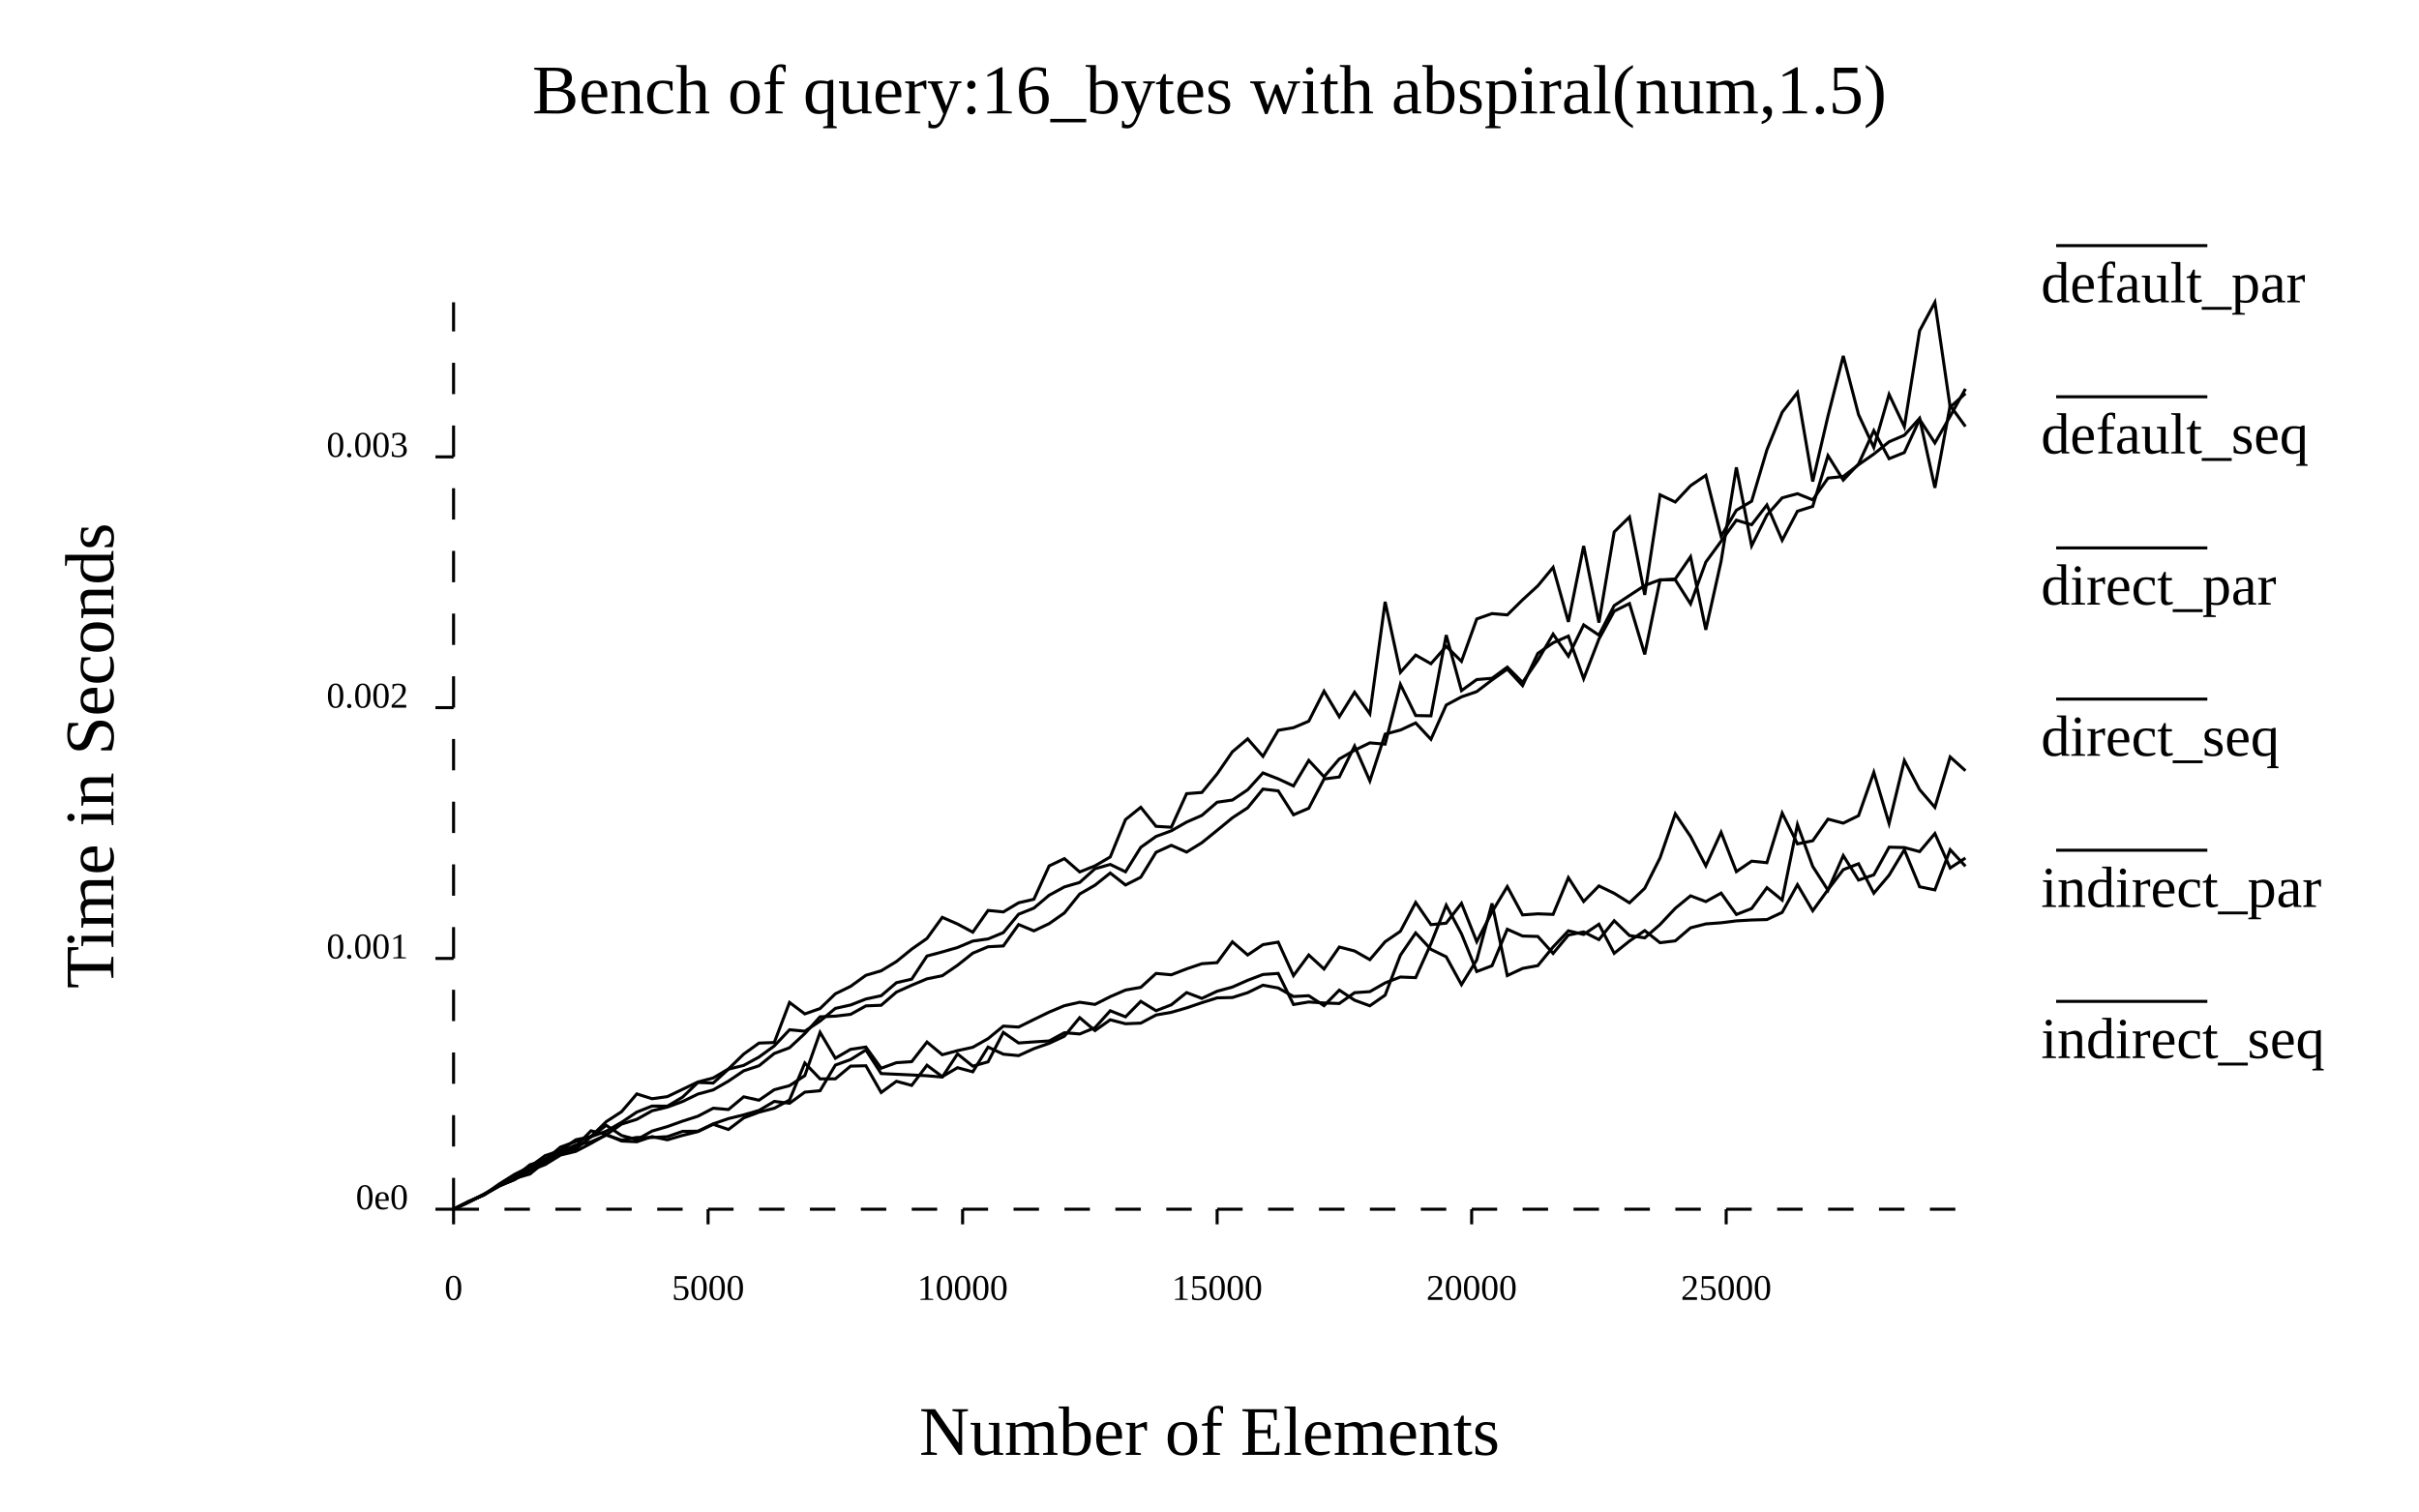
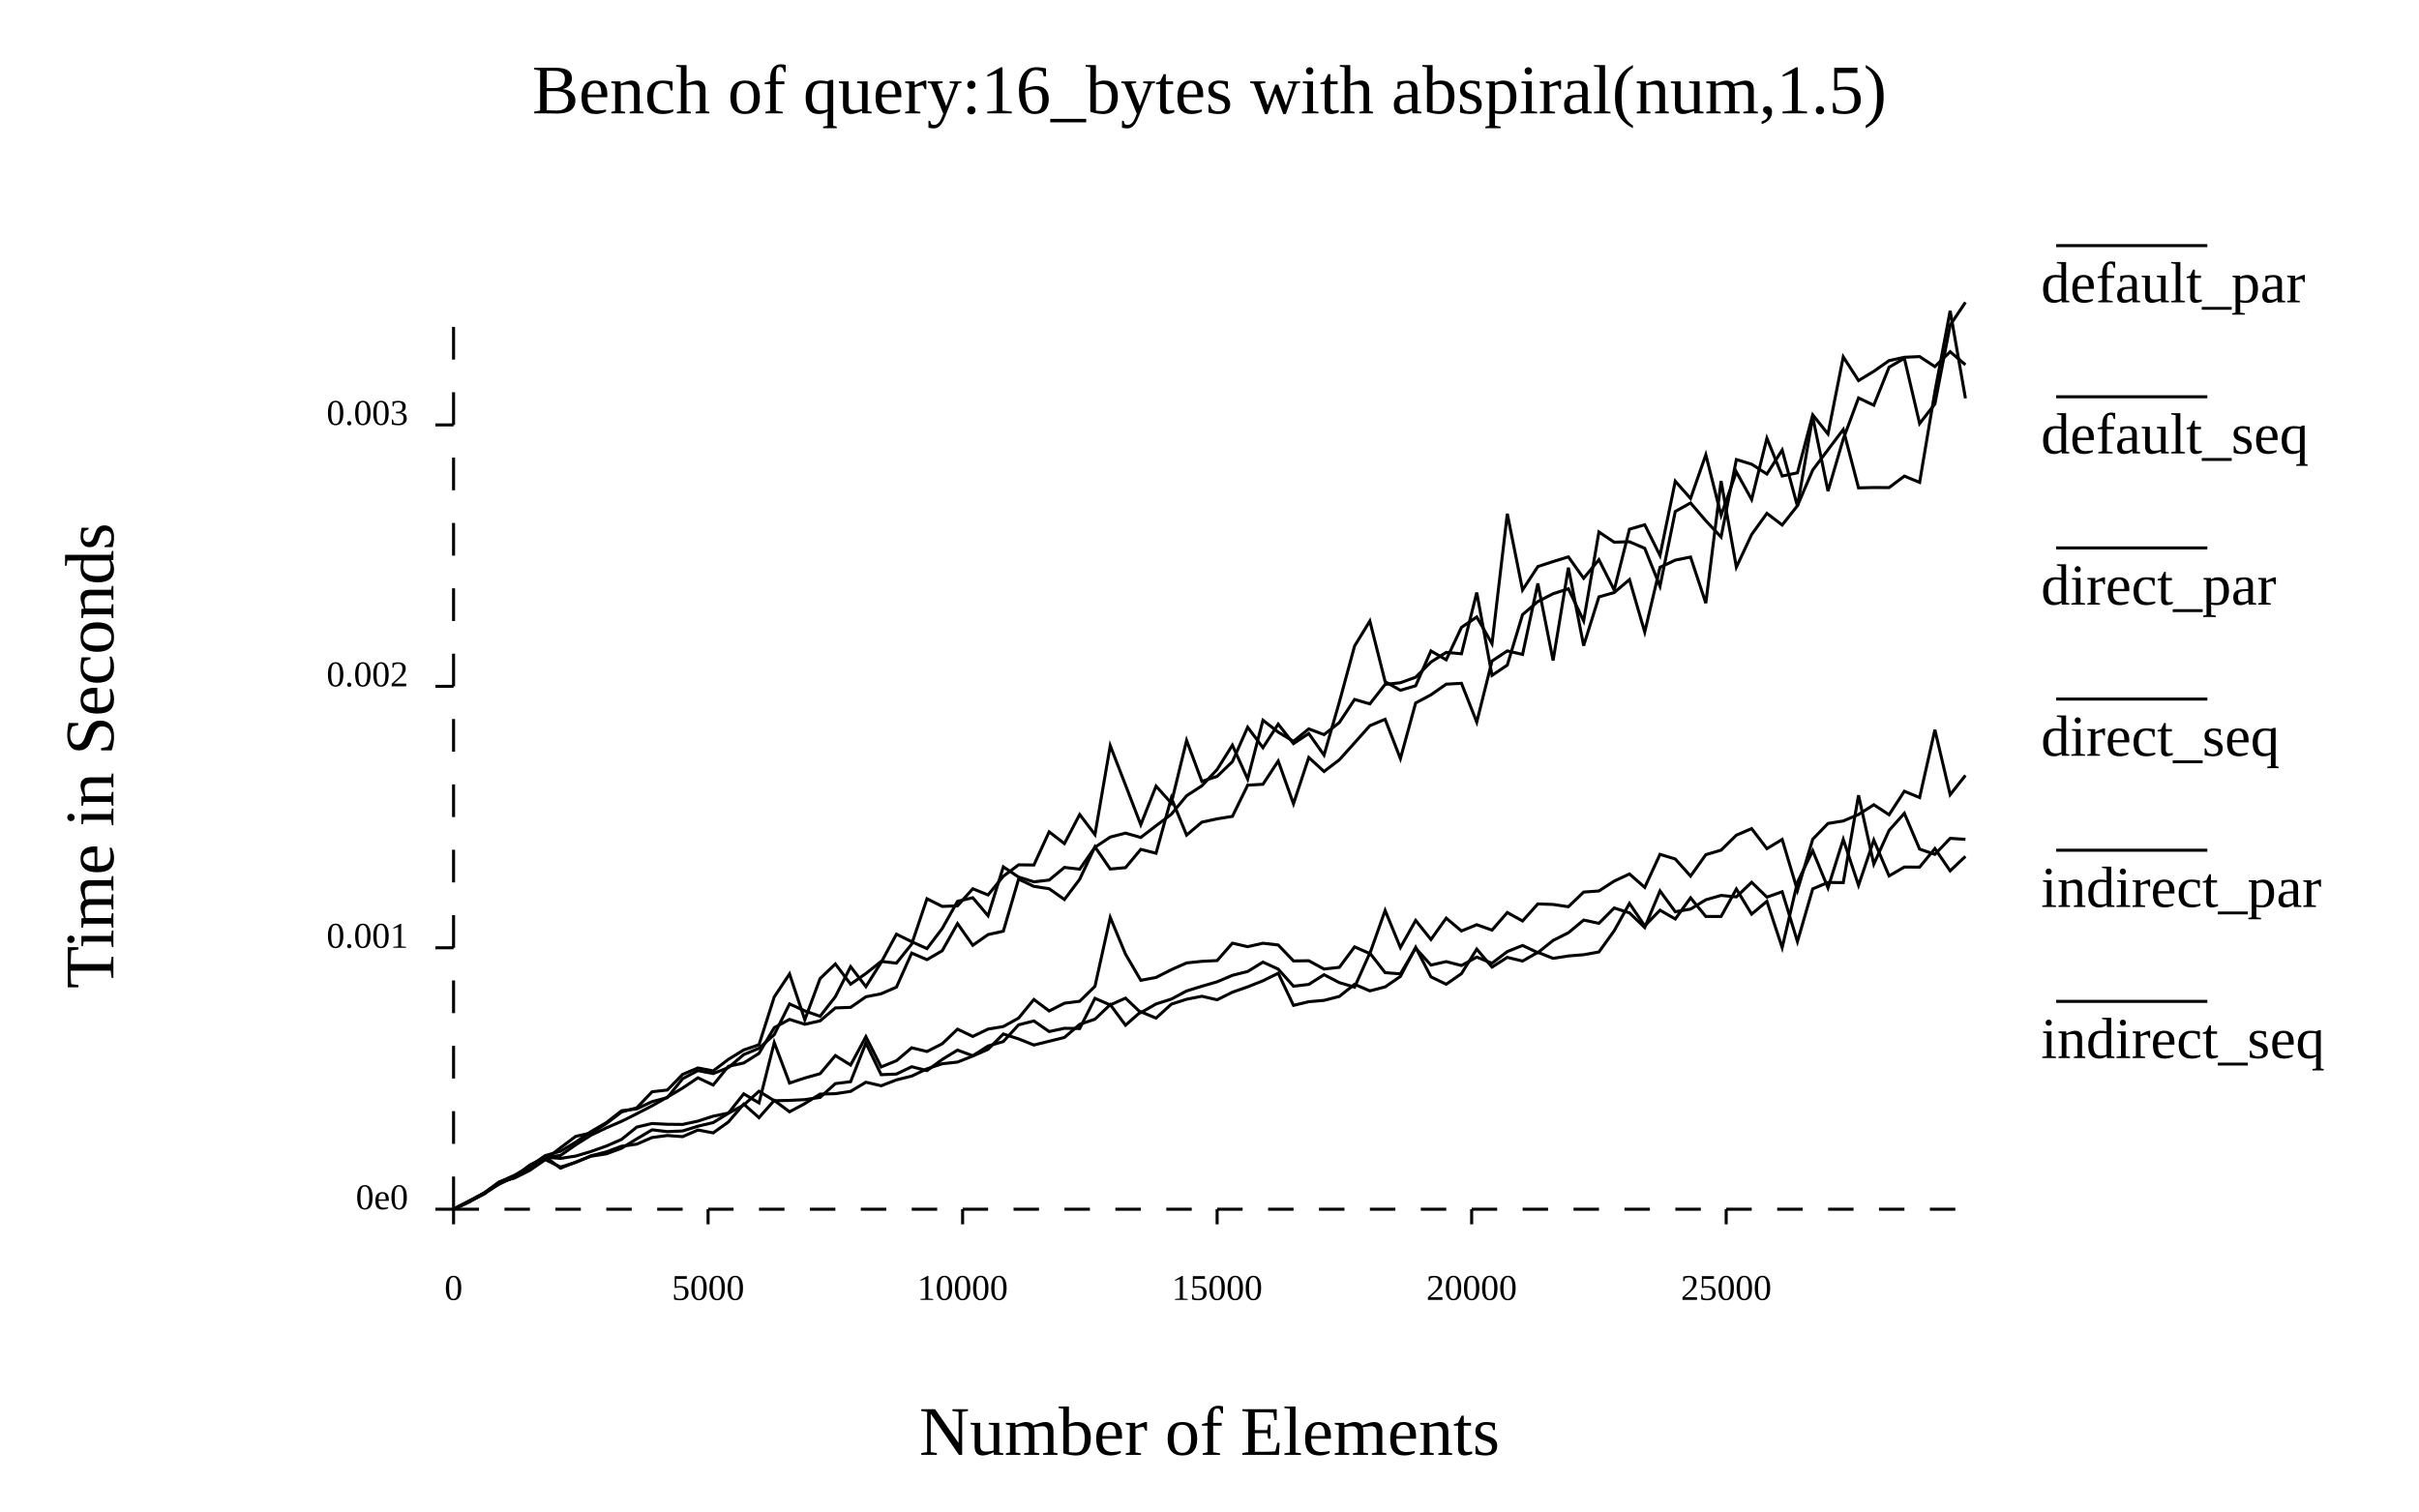
- <svg xmlns="http://www.w3.org/2000/svg" width="800" class="poloto_background poloto" height="500" viewBox="0 0 800 500">
-   <text class="poloto_text" alignment-baseline="middle" text-anchor="start" font-size="large" x="675" y="100">default_par</text>
-   <line class="poloto0stroke poloto0legend" stroke="black" x1="680" x2="730" y1="81.25" y2="81.25" />
-   <path class="poloto0stroke" fill="none" stroke="black" d=" M 650 283.819 L 644.949 287.135 L 639.899 275.719 L 634.848 281.707 L 629.798 280.363 L 624.747 280.241 L 619.697 289.392 L 614.646 291.115 L 609.596 283.011 L 604.545 294.488 L 599.495 286.602 L 594.444 272.773 L 589.394 297.738 L 584.343 293.637 L 579.293 300.54 L 574.242 302.499 L 569.192 295.435 L 564.141 298.239 L 559.091 296.331 L 554.04 300.458 L 548.99 305.832 L 543.939 310.235 L 538.889 309.469 L 533.838 304.574 L 528.788 310.829 L 523.737 308.271 L 518.687 309.318 L 513.636 315.387 L 508.586 309.77 L 503.535 309.629 L 498.485 307.391 L 493.434 319.458 L 488.384 321.383 L 483.333 308.896 L 478.283 299.438 L 473.232 312.165 L 468.182 323.387 L 463.131 323.19 L 458.081 325.134 L 453.03 328.03 L 447.98 328.373 L 442.929 331.95 L 437.879 331.771 L 432.828 331.449 L 427.778 332.279 L 422.727 322.005 L 417.677 322.355 L 412.626 324.279 L 407.576 326.508 L 402.525 327.891 L 397.475 330.264 L 392.424 328.336 L 387.374 332.383 L 382.323 334.335 L 377.273 331.236 L 372.222 336.363 L 367.172 334.352 L 362.121 339.96 L 357.071 342.031 L 352.02 341.616 L 346.97 344.338 L 341.919 344.653 L 336.869 345.014 L 331.818 341.509 L 326.768 351.246 L 321.717 352.682 L 316.667 348.636 L 311.616 356.291 L 306.566 355.854 L 301.515 355.59 L 296.465 355.358 L 291.414 355.13 L 286.364 347.333 L 281.313 350.492 L 276.263 352.33 L 271.212 360.802 L 266.162 361.273 L 261.111 364.956 L 256.061 364.346 L 251.01 367.32 L 245.96 368.792 L 240.909 370.024 L 235.859 371.767 L 230.808 374.192 L 225.758 374.248 L 220.707 376.008 L 215.657 376.268 L 210.606 376.254 L 205.556 377.129 L 200.505 375.483 L 195.455 377.721 L 190.404 378.767 L 185.354 380.92 L 180.303 383.343 L 175.253 387.264 L 170.202 390.163 L 165.152 392.349 L 160.101 395.184 L 155.051 397.512 L 150 399.994" />
-   <text class="poloto_text" alignment-baseline="middle" text-anchor="start" font-size="large" x="675" y="150">default_seq</text>
-   <line class="poloto1stroke poloto1legend" stroke="black" x1="680" x2="730" y1="131.25" y2="131.25" />
-   <path class="poloto1stroke" fill="none" stroke="black" d=" M 650 128.621 L 644.949 137.707 L 639.899 146.529 L 634.848 138.727 L 629.798 149.694 L 624.747 151.736 L 619.697 142.45 L 614.646 153.484 L 609.596 158.812 L 604.545 150.715 L 599.495 167.512 L 594.444 169.107 L 589.394 178.722 L 584.343 167.037 L 579.293 173.587 L 574.242 172.072 L 569.192 179.041 L 564.141 185.933 L 559.091 199.766 L 554.04 191.809 L 548.99 191.78 L 543.939 193.677 L 538.889 196.988 L 533.838 200.327 L 528.788 210.101 L 523.737 206.712 L 518.687 217.077 L 513.636 209.757 L 508.586 218.406 L 503.535 225.737 L 498.485 220.671 L 493.434 224.374 L 488.384 224.792 L 483.333 228.447 L 478.283 210.084 L 473.232 236.799 L 468.182 236.698 L 463.131 226.378 L 458.081 246.156 L 453.03 245.736 L 447.98 248.183 L 442.929 251.056 L 437.879 256.951 L 432.828 251.532 L 427.778 259.99 L 422.727 257.645 L 417.677 255.678 L 412.626 261.245 L 407.576 264.645 L 402.525 265.368 L 397.475 269.729 L 392.424 271.937 L 387.374 274.819 L 382.323 276.688 L 377.273 280.287 L 372.222 288.388 L 367.172 285.949 L 362.121 287.374 L 357.071 291.903 L 352.02 293.384 L 346.97 296.134 L 341.919 300.396 L 336.869 302.414 L 331.818 308.499 L 326.768 310.591 L 321.717 311.301 L 316.667 313.426 L 311.616 314.891 L 306.566 316.247 L 301.515 323.898 L 296.465 325.07 L 291.414 329.376 L 286.364 330.466 L 281.313 332.441 L 276.263 333.564 L 271.212 337.769 L 266.162 341.114 L 261.111 340.638 L 256.061 345.992 L 251.01 349.658 L 245.96 352.415 L 240.909 353.678 L 235.859 358.265 L 230.808 358.073 L 225.758 362.908 L 220.707 365.911 L 215.657 365.867 L 210.606 367.869 L 205.556 371.26 L 200.505 374.178 L 195.455 376.026 L 190.404 380.091 L 185.354 381.144 L 180.303 383.469 L 175.253 386.105 L 170.202 390.15 L 165.152 392.187 L 160.101 395.152 L 155.051 397.495 L 150 399.995" />
-   <text class="poloto_text" alignment-baseline="middle" text-anchor="start" font-size="large" x="675" y="200">direct_par</text>
-   <line class="poloto2stroke poloto2legend" stroke="black" x1="680" x2="730" y1="181.25" y2="181.25" />
-   <path class="poloto2stroke" fill="none" stroke="black" d=" M 650 286.549 L 644.949 281.08 L 639.899 294.369 L 634.848 293.336 L 629.798 281.101 L 624.747 289.513 L 619.697 295.468 L 614.646 285.715 L 609.596 287.678 L 604.545 294.299 L 599.495 301.275 L 594.444 292.642 L 589.394 301.808 L 584.343 304.185 L 579.293 304.329 L 574.242 304.619 L 569.192 305.25 L 564.141 305.622 L 559.091 306.916 L 554.04 311.234 L 548.99 311.838 L 543.939 307.837 L 538.889 311.303 L 533.838 315.351 L 528.788 305.724 L 523.737 309.105 L 518.687 307.9 L 513.636 313.247 L 508.586 319.414 L 503.535 320.349 L 498.485 322.709 L 493.434 298.845 L 488.384 317.54 L 483.333 325.718 L 478.283 316.504 L 473.232 314.033 L 468.182 308.602 L 463.131 315.977 L 458.081 329.189 L 453.03 332.71 L 447.98 330.867 L 442.929 327.523 L 437.879 332.667 L 432.828 329.374 L 427.778 329.636 L 422.727 326.82 L 417.677 325.899 L 412.626 328.368 L 407.576 329.965 L 402.525 330.093 L 397.475 331.682 L 392.424 333.404 L 387.374 334.867 L 382.323 335.754 L 377.273 338.442 L 372.222 338.65 L 367.172 337.345 L 362.121 340.912 L 357.071 336.633 L 352.02 342.757 L 346.97 345.122 L 341.919 346.897 L 336.869 349.186 L 331.818 348.721 L 326.768 346.371 L 321.717 354.553 L 316.667 353.182 L 311.616 356.155 L 306.566 352.37 L 301.515 359.043 L 296.465 357.685 L 291.414 361.393 L 286.364 352.548 L 281.313 352.661 L 276.263 356.869 L 271.212 356.888 L 266.162 351.634 L 261.111 363.879 L 256.061 366.597 L 251.01 367.897 L 245.96 369.795 L 240.909 373.631 L 235.859 371.919 L 230.808 374.337 L 225.758 375.575 L 220.707 377.043 L 215.657 375.982 L 210.606 377.689 L 205.556 377.441 L 200.505 375.285 L 195.455 374.063 L 190.404 379.233 L 185.354 381.649 L 180.303 384.238 L 175.253 388.361 L 170.202 389.819 L 165.152 392.236 L 160.101 395.093 L 155.051 397.673 L 150 399.994" />
-   <text class="poloto_text" alignment-baseline="middle" text-anchor="start" font-size="large" x="675" y="250">direct_seq</text>
-   <line class="poloto3stroke poloto3legend" stroke="black" x1="680" x2="730" y1="231.25" y2="231.25" />
-   <path class="poloto3stroke" fill="none" stroke="black" d=" M 650 141.093 L 644.949 134.15 L 639.899 161.368 L 634.848 138.368 L 629.798 143.971 L 624.747 146.142 L 619.697 150.202 L 614.646 153.728 L 609.596 157.619 L 604.545 158.147 L 599.495 165.358 L 594.444 163.31 L 589.394 164.68 L 584.343 170.373 L 579.293 180.553 L 574.242 154.608 L 569.192 185.654 L 564.141 208.345 L 559.091 184.159 L 554.04 191.51 L 548.99 191.905 L 543.939 216.471 L 538.889 199.649 L 533.838 202.171 L 528.788 211.412 L 523.737 224.504 L 518.687 210.411 L 513.636 212.639 L 508.586 216.133 L 503.535 226.805 L 498.485 221.337 L 493.434 224.921 L 488.384 228.777 L 483.333 230.514 L 478.283 233.225 L 473.232 244.565 L 468.182 239.148 L 463.131 241.495 L 458.081 242.848 L 453.03 258.322 L 447.98 246.79 L 442.929 257.019 L 437.879 257.682 L 432.828 267.362 L 427.778 269.521 L 422.727 261.611 L 417.677 261.022 L 412.626 267.212 L 407.576 270.519 L 402.525 274.669 L 397.475 278.762 L 392.424 281.863 L 387.374 279.627 L 382.323 281.927 L 377.273 290.176 L 372.222 292.753 L 367.172 288.794 L 362.121 292.824 L 357.071 295.73 L 352.02 301.99 L 346.97 305.531 L 341.919 307.927 L 336.869 305.83 L 331.818 312.918 L 326.768 313.18 L 321.717 315.297 L 316.667 319.307 L 311.616 322.764 L 306.566 323.789 L 301.515 325.903 L 296.465 328.175 L 291.414 332.539 L 286.364 332.738 L 281.313 335.538 L 276.263 336.138 L 271.212 336.355 L 266.162 341.891 L 261.111 346.582 L 256.061 348.484 L 251.01 352.547 L 245.96 354.219 L 240.909 357.625 L 235.859 360.53 L 230.808 361.913 L 225.758 364.361 L 220.707 366.224 L 215.657 367.437 L 210.606 370.26 L 205.556 371.84 L 200.505 375.358 L 195.455 378.224 L 190.404 380.867 L 185.354 382.094 L 180.303 385.231 L 175.253 387.151 L 170.202 390.133 L 165.152 392.076 L 160.101 394.962 L 155.051 397.633 L 150 399.994" />
-   <text class="poloto_text" alignment-baseline="middle" text-anchor="start" font-size="large" x="675" y="300">indirect_par</text>
-   <line class="poloto4stroke poloto4legend" stroke="black" x1="680" x2="730" y1="281.25" y2="281.25" />
-   <path class="poloto4stroke" fill="none" stroke="black" d=" M 650 254.948 L 644.949 250.387 L 639.899 267.067 L 634.848 261.2 L 629.798 251.568 L 624.747 272.412 L 619.697 255.482 L 614.646 269.817 L 609.596 272.289 L 604.545 270.958 L 599.495 278.128 L 594.444 279.14 L 589.394 268.956 L 584.343 285.378 L 579.293 284.861 L 574.242 288.327 L 569.192 275.324 L 564.141 286.419 L 559.091 276.698 L 554.04 269.207 L 548.99 283.802 L 543.939 293.84 L 538.889 298.652 L 533.838 295.504 L 528.788 293.055 L 523.737 298.2 L 518.687 290.323 L 513.636 302.473 L 508.586 302.286 L 503.535 302.643 L 498.485 293.275 L 493.434 301.673 L 488.384 311.495 L 483.333 298.815 L 478.283 305.371 L 473.232 305.867 L 468.182 298.529 L 463.131 308.066 L 458.081 311.517 L 453.03 317.45 L 447.98 314.577 L 442.929 313.269 L 437.879 320.546 L 432.828 315.908 L 427.778 322.735 L 422.727 311.652 L 417.677 312.485 L 412.626 315.901 L 407.576 311.55 L 402.525 318.434 L 397.475 318.789 L 392.424 320.494 L 387.374 322.456 L 382.323 322.005 L 377.273 326.607 L 372.222 327.504 L 367.172 329.684 L 362.121 332.252 L 357.071 331.532 L 352.02 332.676 L 346.97 334.794 L 341.919 337.246 L 336.869 339.744 L 331.818 339.424 L 326.768 343.578 L 321.717 346.433 L 316.667 347.546 L 311.616 348.904 L 306.566 344.703 L 301.515 351.185 L 296.465 351.528 L 291.414 353.362 L 286.364 346.357 L 281.313 347.113 L 276.263 350.052 L 271.212 341.502 L 266.162 355.809 L 261.111 359.122 L 256.061 360.466 L 251.01 363.946 L 245.96 362.815 L 240.909 367.02 L 235.859 366.598 L 230.808 369.236 L 225.758 370.86 L 220.707 372.668 L 215.657 374.141 L 210.606 376.984 L 205.556 375.618 L 200.505 372.253 L 195.455 376.033 L 190.404 377.605 L 185.354 379.451 L 180.303 383.746 L 175.253 385.299 L 170.202 389.403 L 165.152 391.963 L 160.101 395.286 L 155.051 397.414 L 150 399.994" />
-   <text class="poloto_text" alignment-baseline="middle" text-anchor="start" font-size="large" x="675" y="350">indirect_seq</text>
-   <line class="poloto5stroke poloto5legend" stroke="black" x1="680" x2="730" y1="331.25" y2="331.25" />
-   <path class="poloto5stroke" fill="none" stroke="black" d=" M 650 130.16 L 644.949 134.679 L 639.899 100 L 634.848 109.415 L 629.798 141.148 L 624.747 130.463 L 619.697 148.015 L 614.646 137.151 L 609.596 117.736 L 604.545 137.619 L 599.495 159.281 L 594.444 129.836 L 589.394 136.374 L 584.343 148.813 L 579.293 165.803 L 574.242 168.786 L 569.192 177.35 L 564.141 157.228 L 559.091 160.668 L 554.04 166.067 L 548.99 163.671 L 543.939 196.781 L 538.889 171.013 L 533.838 175.958 L 528.788 205.952 L 523.737 180.592 L 518.687 205.718 L 513.636 187.678 L 508.586 193.783 L 503.535 198.425 L 498.485 203.409 L 493.434 202.97 L 488.384 204.746 L 483.333 218.766 L 478.283 213.787 L 473.232 219.552 L 468.182 216.694 L 463.131 222.412 L 458.081 199.073 L 453.03 236.146 L 447.98 228.982 L 442.929 237.097 L 437.879 228.625 L 432.828 238.565 L 427.778 240.713 L 422.727 241.577 L 417.677 250.206 L 412.626 244.411 L 407.576 248.68 L 402.525 255.994 L 397.475 262.141 L 392.424 262.536 L 387.374 273.646 L 382.323 273.344 L 377.273 267.05 L 372.222 271.103 L 367.172 283.482 L 362.121 286.423 L 357.071 288.434 L 352.02 284.032 L 346.97 286.434 L 341.919 297.474 L 336.869 298.641 L 331.818 301.66 L 326.768 301.168 L 321.717 308.363 L 316.667 305.647 L 311.616 303.455 L 306.566 310.431 L 301.515 313.965 L 296.465 318.068 L 291.414 321.135 L 286.364 322.623 L 281.313 326.272 L 276.263 328.737 L 271.212 333.618 L 266.162 335.393 L 261.111 331.606 L 256.061 344.856 L 251.01 345.045 L 245.96 348.679 L 240.909 353.597 L 235.859 356.584 L 230.808 357.911 L 225.758 360.324 L 220.707 362.758 L 215.657 363.455 L 210.606 361.858 L 205.556 367.745 L 200.505 371.02 L 195.455 375.943 L 190.404 377.039 L 185.354 380.576 L 180.303 382.266 L 175.253 385.921 L 170.202 388.447 L 165.152 391.621 L 160.101 395.174 L 155.051 397.391 L 150 399.994" />
-   <text class="poloto_text" alignment-baseline="start" text-anchor="middle" font-size="x-large" x="400" y="37.5">Bench of query:16_bytes with abspiral(num,1.5)</text>
-   <text class="poloto_text" alignment-baseline="start" text-anchor="middle" font-size="x-large" x="400" y="481.25">Number of Elements</text>
-   <text class="poloto_text" alignment-baseline="start" text-anchor="middle" font-size="x-large" transform="rotate(-90,37.5,250)" x="37.5" y="250">Time in Seconds</text>
+ <svg xmlns="http://www.w3.org/2000/svg" class="poloto" width="800" height="500" viewBox="0 0 800 500">
+   <text class="poloto_text poloto_legend_text" alignment-baseline="middle" text-anchor="start" font-size="large" x="675" y="100">default_par</text>
+   <line class="poloto_line poloto_legend_icon poloto0stroke poloto0legend" stroke="black" x1="680" x2="730" y1="81.25" y2="81.25" />
+   <path class="poloto_line poloto0stroke" fill="none" stroke="black" d=" M 650 277.648 L 644.949 277.321 L 639.899 282.609 L 634.848 280.887 L 629.798 269.03 L 624.747 274.69 L 619.697 285.846 L 614.646 263.076 L 609.596 291.971 L 604.545 291.904 L 599.495 294.027 L 594.444 311.455 L 589.394 294.979 L 584.343 296.764 L 579.293 291.853 L 574.242 296.685 L 569.192 296.196 L 564.141 297.642 L 559.091 300.722 L 554.04 301.601 L 548.99 294.706 L 543.939 306.825 L 538.889 301.975 L 533.838 300.358 L 528.788 305.429 L 523.737 304.359 L 518.687 308.551 L 513.636 311.081 L 508.586 315.136 L 503.535 312.752 L 498.485 314.778 L 493.434 318.627 L 488.384 316.602 L 483.333 319.388 L 478.283 318.093 L 473.232 319.24 L 468.182 313.654 L 463.131 322.145 L 458.081 321.742 L 453.03 315.257 L 447.98 326.542 L 442.929 325.042 L 437.879 322.421 L 432.828 325.637 L 427.778 326.233 L 422.727 320.574 L 417.677 318.253 L 412.626 321.361 L 407.576 322.627 L 402.525 324.775 L 397.475 326.245 L 392.424 327.801 L 387.374 330.492 L 382.323 332.107 L 377.273 334.981 L 372.222 330.178 L 367.172 332.43 L 362.121 330.246 L 357.071 340.234 L 352.02 340.155 L 346.97 341.225 L 341.919 337.723 L 336.869 339.005 L 331.818 344.538 L 326.768 346.007 L 321.717 349.233 L 316.667 347.368 L 311.616 350.455 L 306.566 354.156 L 301.515 352.861 L 296.465 355.288 L 291.414 355.501 L 286.364 345.014 L 281.313 357.817 L 276.263 358.447 L 271.212 363.012 L 266.162 363.751 L 261.111 364.005 L 256.061 364.111 L 251.01 360.977 L 245.96 365.557 L 240.909 368.247 L 235.859 371.352 L 230.808 372.54 L 225.758 374.116 L 220.707 374.329 L 215.657 373.735 L 210.606 376.718 L 205.556 379.825 L 200.505 381.69 L 195.455 382.48 L 190.404 384.431 L 185.354 386.424 L 180.303 382.602 L 175.253 385.642 L 170.202 388.952 L 165.152 391.429 L 160.101 394.995 L 155.051 397.46 L 150 399.994" />
+   <text class="poloto_text poloto_legend_text" alignment-baseline="middle" text-anchor="start" font-size="large" x="675" y="150">default_seq</text>
+   <line class="poloto_line poloto_legend_icon poloto1stroke poloto1legend" stroke="black" x1="680" x2="730" y1="131.25" y2="131.25" />
+   <path class="poloto_line poloto1stroke" fill="none" stroke="black" d=" M 650 100 L 644.949 107.539 L 639.899 133.62 L 634.848 140.112 L 629.798 118.531 L 624.747 121.474 L 619.697 134.049 L 614.646 131.641 L 609.596 145.219 L 604.545 162.457 L 599.495 137.888 L 594.444 167.427 L 589.394 148.864 L 584.343 156.812 L 579.293 153.553 L 574.242 152.017 L 569.192 177.654 L 564.141 172.268 L 559.091 166.37 L 554.04 169.185 L 548.99 193.94 L 543.939 181.376 L 538.889 179.206 L 533.838 179.356 L 528.788 175.97 L 523.737 205.402 L 518.687 194.771 L 513.636 196.399 L 508.586 198.988 L 503.535 203.306 L 498.485 220.013 L 493.434 223.415 L 488.384 196.013 L 483.333 216.267 L 478.283 215.805 L 473.232 219 L 468.182 224.022 L 463.131 225.846 L 458.081 226.391 L 453.03 232.839 L 447.98 231.37 L 442.929 239.02 L 437.879 243.01 L 432.828 241.111 L 427.778 245.221 L 422.727 242.19 L 417.677 238.245 L 412.626 257.723 L 407.576 246.492 L 402.525 254.544 L 397.475 259.936 L 392.424 263.229 L 387.374 269.354 L 382.323 273.153 L 377.273 277.024 L 372.222 275.591 L 367.172 276.9 L 362.121 280.259 L 357.071 287.513 L 352.02 286.935 L 346.97 291.117 L 341.919 291.702 L 336.869 290.127 L 331.818 286.745 L 326.768 302.925 L 321.717 296.96 L 316.667 298.149 L 311.616 307.132 L 306.566 313.798 L 301.515 311.509 L 296.465 309.017 L 291.414 318.348 L 286.364 326.371 L 281.313 319.757 L 276.263 329.702 L 271.212 336.181 L 266.162 334.392 L 261.111 332.087 L 256.061 342.249 L 251.01 346.752 L 245.96 348.85 L 240.909 353.145 L 235.859 355.133 L 230.808 354.149 L 225.758 356.819 L 220.707 363.084 L 215.657 364.403 L 210.606 366.8 L 205.556 367.429 L 200.505 371.369 L 195.455 374.317 L 190.404 377.807 L 185.354 380.818 L 180.303 382.262 L 175.253 385.823 L 170.202 388.737 L 165.152 390.972 L 160.101 394.716 L 155.051 397.358 L 150 399.994" />
+   <text class="poloto_text poloto_legend_text" alignment-baseline="middle" text-anchor="start" font-size="large" x="675" y="200">direct_par</text>
+   <line class="poloto_line poloto_legend_icon poloto2stroke poloto2legend" stroke="black" x1="680" x2="730" y1="181.25" y2="181.25" />
+   <path class="poloto_line poloto2stroke" fill="none" stroke="black" d=" M 650 283.278 L 644.949 288.069 L 639.899 280.704 L 634.848 286.839 L 629.798 286.814 L 624.747 289.746 L 619.697 277.894 L 614.646 292.864 L 609.596 277.663 L 604.545 293.714 L 599.495 281.402 L 594.444 291.845 L 589.394 313.466 L 584.343 298.135 L 579.293 302.393 L 574.242 294.076 L 569.192 303.15 L 564.141 303.166 L 559.091 296.995 L 554.04 303.997 L 548.99 301.087 L 543.939 306.272 L 538.889 298.843 L 533.838 307.893 L 528.788 314.907 L 523.737 315.816 L 518.687 316.221 L 513.636 317.02 L 508.586 315.019 L 503.535 317.914 L 498.485 316.691 L 493.434 319.918 L 488.384 313.956 L 483.333 322.071 L 478.283 325.588 L 473.232 323.138 L 468.182 313.374 L 463.131 323.012 L 458.081 326.46 L 453.03 327.776 L 447.98 325.598 L 442.929 329.623 L 437.879 330.915 L 432.828 331.356 L 427.778 332.572 L 422.727 321.947 L 417.677 324.432 L 412.626 326.448 L 407.576 328.207 L 402.525 330.724 L 397.475 329.552 L 392.424 330.55 L 387.374 332.169 L 382.323 336.785 L 377.273 334.686 L 372.222 339.131 L 367.172 332.321 L 362.121 337.144 L 357.071 338.842 L 352.02 343.194 L 346.97 344.432 L 341.919 345.689 L 336.869 343.659 L 331.818 342.041 L 326.768 347.1 L 321.717 349.327 L 316.667 351.327 L 311.616 351.875 L 306.566 353.55 L 301.515 355.96 L 296.465 357.219 L 291.414 359.171 L 286.364 357.989 L 281.313 361.016 L 276.263 361.781 L 271.212 361.916 L 266.162 365.062 L 261.111 367.776 L 256.061 364.001 L 251.01 369.716 L 245.96 365.223 L 240.909 371.126 L 235.859 374.747 L 230.808 373.806 L 225.758 375.998 L 220.707 375.625 L 215.657 376.276 L 210.606 378.471 L 205.556 379.167 L 200.505 381.038 L 195.455 382.316 L 190.404 384.492 L 185.354 386.058 L 180.303 383.565 L 175.253 386.13 L 170.202 389.378 L 165.152 391.432 L 160.101 394.797 L 155.051 397.696 L 150 399.991" />
+   <text class="poloto_text poloto_legend_text" alignment-baseline="middle" text-anchor="start" font-size="large" x="675" y="250">direct_seq</text>
+   <line class="poloto_line poloto_legend_icon poloto3stroke poloto3legend" stroke="black" x1="680" x2="730" y1="231.25" y2="231.25" />
+   <path class="poloto_line poloto3stroke" fill="none" stroke="black" d=" M 650 131.771 L 644.949 102.804 L 639.899 129.546 L 634.848 159.573 L 629.798 157.494 L 624.747 161.298 L 619.697 161.26 L 614.646 161.388 L 609.596 142.079 L 604.545 148.781 L 599.495 155.479 L 594.444 167.289 L 589.394 173.676 L 584.343 169.812 L 579.293 176.813 L 574.242 187.612 L 569.192 159.124 L 564.141 199.512 L 559.091 184.259 L 554.04 185.287 L 548.99 187.662 L 543.939 209.085 L 538.889 191.728 L 533.838 196.016 L 528.788 197.453 L 523.737 213.585 L 518.687 187.785 L 513.636 218.503 L 508.586 192.998 L 503.535 216.48 L 498.485 215.319 L 493.434 218.652 L 488.384 238.882 L 483.333 226.039 L 478.283 226.318 L 473.232 229.84 L 468.182 232.538 L 463.131 250.959 L 458.081 237.925 L 453.03 240.055 L 447.98 245.727 L 442.929 251.348 L 437.879 255.199 L 432.828 250.568 L 427.778 265.883 L 422.727 251.744 L 417.677 259.432 L 412.626 259.731 L 407.576 270.044 L 402.525 270.87 L 397.475 271.963 L 392.424 276.24 L 387.374 263.945 L 382.323 282.243 L 377.273 280.967 L 372.222 287.012 L 367.172 287.469 L 362.121 280.111 L 357.071 290.857 L 352.02 297.56 L 346.97 293.981 L 341.919 293.208 L 336.869 290.815 L 331.818 308.032 L 326.768 309.151 L 321.717 312.697 L 316.667 305.512 L 311.616 314.49 L 306.566 317.446 L 301.515 315.273 L 296.465 326.531 L 291.414 328.73 L 286.364 329.726 L 281.313 333.229 L 276.263 333.415 L 271.212 337.702 L 266.162 338.819 L 261.111 337.204 L 256.061 339.945 L 251.01 348.441 L 245.96 351.633 L 240.909 352.717 L 235.859 358.922 L 230.808 356.528 L 225.758 359.921 L 220.707 362.916 L 215.657 365.792 L 210.606 368.408 L 205.556 370.922 L 200.505 373.099 L 195.455 375.504 L 190.404 378.702 L 185.354 382.214 L 180.303 382.827 L 175.253 385.354 L 170.202 389.247 L 165.152 391.676 L 160.101 394.691 L 155.051 397.489 L 150 399.993" />
+   <text class="poloto_text poloto_legend_text" alignment-baseline="middle" text-anchor="start" font-size="large" x="675" y="300">indirect_par</text>
+   <line class="poloto_line poloto_legend_icon poloto4stroke poloto4legend" stroke="black" x1="680" x2="730" y1="281.25" y2="281.25" />
+   <path class="poloto_line poloto4stroke" fill="none" stroke="black" d=" M 650 256.482 L 644.949 262.886 L 639.899 241.415 L 634.848 263.824 L 629.798 261.746 L 624.747 269.509 L 619.697 266.202 L 614.646 269.422 L 609.596 271.571 L 604.545 272.394 L 599.495 277.611 L 594.444 294.557 L 589.394 277.688 L 584.343 280.721 L 579.293 274.099 L 574.242 276.265 L 569.192 281.225 L 564.141 282.719 L 559.091 289.81 L 554.04 284.154 L 548.99 282.61 L 543.939 293.543 L 538.889 289.103 L 533.838 291.457 L 528.788 294.729 L 523.737 295.091 L 518.687 299.939 L 513.636 299.186 L 508.586 299.006 L 503.535 304.651 L 498.485 301.857 L 493.434 307.675 L 488.384 305.88 L 483.333 307.957 L 478.283 303.719 L 473.232 310.787 L 468.182 304.466 L 463.131 313.456 L 458.081 301.177 L 453.03 315.431 L 447.98 313.218 L 442.929 319.989 L 437.879 320.546 L 432.828 317.804 L 427.778 317.876 L 422.727 312.593 L 417.677 312.014 L 412.626 313.152 L 407.576 311.994 L 402.525 317.752 L 397.475 318.003 L 392.424 318.529 L 387.374 320.768 L 382.323 323.331 L 377.273 324.275 L 372.222 315.625 L 367.172 303.469 L 362.121 326.257 L 357.071 331.213 L 352.02 331.859 L 346.97 334.422 L 341.919 330.618 L 336.869 336.781 L 331.818 339.572 L 326.768 340.412 L 321.717 342.848 L 316.667 340.443 L 311.616 345.263 L 306.566 347.826 L 301.515 346.598 L 296.465 350.876 L 291.414 352.939 L 286.364 342.916 L 281.313 352.31 L 276.263 349.176 L 271.212 355.172 L 266.162 356.592 L 261.111 358.268 L 256.061 344.88 L 251.01 364.842 L 245.96 361.837 L 240.909 368.192 L 235.859 369.221 L 230.808 370.855 L 225.758 371.954 L 220.707 371.905 L 215.657 371.644 L 210.606 372.821 L 205.556 376.906 L 200.505 379.11 L 195.455 380.901 L 190.404 382.419 L 185.354 383.193 L 180.303 382.806 L 175.253 385.985 L 170.202 389.566 L 165.152 391.02 L 160.101 394.791 L 155.051 397.448 L 150 399.994" />
+   <text class="poloto_text poloto_legend_text" alignment-baseline="middle" text-anchor="start" font-size="large" x="675" y="350">indirect_seq</text>
+   <line class="poloto_line poloto_legend_icon poloto5stroke poloto5legend" stroke="black" x1="680" x2="730" y1="331.25" y2="331.25" />
+   <path class="poloto_line poloto5stroke" fill="none" stroke="black" d=" M 650 120.672 L 644.949 116.346 L 639.899 121.27 L 634.848 117.957 L 629.798 118.185 L 624.747 119.294 L 619.697 122.825 L 614.646 125.888 L 609.596 118.049 L 604.545 143.547 L 599.495 137.228 L 594.444 156.403 L 589.394 157.468 L 584.343 144.956 L 579.293 165.242 L 574.242 156.109 L 569.192 170.45 L 564.141 150.439 L 559.091 164.892 L 554.04 159.179 L 548.99 183.747 L 543.939 173.588 L 538.889 175.063 L 533.838 195.172 L 528.788 185.139 L 523.737 191.292 L 518.687 184.209 L 513.636 185.761 L 508.586 187.418 L 503.535 195.168 L 498.485 169.939 L 493.434 212.933 L 488.384 204.098 L 483.333 207.525 L 478.283 218.252 L 473.232 215.324 L 468.182 226.851 L 463.131 228.348 L 458.081 225.48 L 453.03 205.441 L 447.98 213.699 L 442.929 232.286 L 437.879 249.782 L 432.828 242.643 L 427.778 245.986 L 422.727 239.527 L 417.677 247.328 L 412.626 240.564 L 407.576 251.948 L 402.525 256.809 L 397.475 258.481 L 392.424 244.923 L 387.374 265.686 L 382.323 260.042 L 377.273 272.818 L 372.222 259.695 L 367.172 246.651 L 362.121 276.082 L 357.071 269.437 L 352.02 279.056 L 346.97 275.167 L 341.919 286.143 L 336.869 286.078 L 331.818 289.863 L 326.768 296.044 L 321.717 293.992 L 316.667 299.649 L 311.616 299.834 L 306.566 297.313 L 301.515 312.287 L 296.465 318.595 L 291.414 318.028 L 286.364 322.027 L 281.313 325.559 L 276.263 318.87 L 271.212 323.709 L 266.162 337.347 L 261.111 322.174 L 256.061 329.768 L 251.01 345.589 L 245.96 347.314 L 240.909 350.422 L 235.859 354.245 L 230.808 353.272 L 225.758 355.398 L 220.707 360.564 L 215.657 361.152 L 210.606 366.454 L 205.556 367.836 L 200.505 371.684 L 195.455 374.777 L 190.404 375.895 L 185.354 379.679 L 180.303 383.618 L 175.253 387.133 L 170.202 389.656 L 165.152 391.018 L 160.101 394.589 L 155.051 397.353 L 150 399.993" />
+   <text class="poloto_labels poloto_text poloto_title" alignment-baseline="start" text-anchor="middle" font-size="x-large" x="400" y="37.5">Bench of query:16_bytes with abspiral(num,1.5)</text>
+   <text class="poloto_labels poloto_text poloto_xname" alignment-baseline="start" text-anchor="middle" font-size="x-large" x="400" y="481.25">Number of Elements</text>
+   <text class="poloto_labels poloto_text poloto_yname" alignment-baseline="start" text-anchor="middle" font-size="x-large" transform="rotate(-90,37.5,250)" x="37.5" y="250">Time in Seconds</text>
  <line class="poloto_axis_lines" stroke="black" x1="150" x2="150" y1="400" y2="405" />
-   <text class="poloto_text" alignment-baseline="start" text-anchor="middle" x="150" y="430"> 0</text>
+   <text class="poloto_tick_labels poloto_text" alignment-baseline="start" text-anchor="middle" x="150" y="430"> 0</text>
  <line class="poloto_axis_lines" stroke="black" x1="234.175" x2="234.175" y1="400" y2="405" />
-   <text class="poloto_text" alignment-baseline="start" text-anchor="middle" x="234.175" y="430"> 5000</text>
+   <text class="poloto_tick_labels poloto_text" alignment-baseline="start" text-anchor="middle" x="234.175" y="430"> 5000</text>
  <line class="poloto_axis_lines" stroke="black" x1="318.35" x2="318.35" y1="400" y2="405" />
-   <text class="poloto_text" alignment-baseline="start" text-anchor="middle" x="318.35" y="430"> 10000</text>
+   <text class="poloto_tick_labels poloto_text" alignment-baseline="start" text-anchor="middle" x="318.35" y="430"> 10000</text>
  <line class="poloto_axis_lines" stroke="black" x1="402.525" x2="402.525" y1="400" y2="405" />
-   <text class="poloto_text" alignment-baseline="start" text-anchor="middle" x="402.525" y="430"> 15000</text>
+   <text class="poloto_tick_labels poloto_text" alignment-baseline="start" text-anchor="middle" x="402.525" y="430"> 15000</text>
  <line class="poloto_axis_lines" stroke="black" x1="486.7" x2="486.7" y1="400" y2="405" />
-   <text class="poloto_text" alignment-baseline="start" text-anchor="middle" x="486.7" y="430"> 20000</text>
+   <text class="poloto_tick_labels poloto_text" alignment-baseline="start" text-anchor="middle" x="486.7" y="430"> 20000</text>
  <line class="poloto_axis_lines" stroke="black" x1="570.875" x2="570.875" y1="400" y2="405" />
-   <text class="poloto_text" alignment-baseline="start" text-anchor="middle" x="570.875" y="430"> 25000</text>
+   <text class="poloto_tick_labels poloto_text" alignment-baseline="start" text-anchor="middle" x="570.875" y="430"> 25000</text>
  <line class="poloto_axis_lines" stroke="black" x1="150" x2="144" y1="400" y2="400" />
-   <text class="poloto_text" alignment-baseline="middle" text-anchor="end" x="135" y="400"> 0e0</text>
-   <line class="poloto_axis_lines" stroke="black" x1="150" x2="144" y1="317.042" y2="317.042" />
-   <text class="poloto_text" alignment-baseline="middle" text-anchor="end" x="135" y="317.042"> 0.001</text>
-   <line class="poloto_axis_lines" stroke="black" x1="150" x2="144" y1="234.084" y2="234.084" />
-   <text class="poloto_text" alignment-baseline="middle" text-anchor="end" x="135" y="234.084"> 0.002</text>
-   <line class="poloto_axis_lines" stroke="black" x1="150" x2="144" y1="151.126" y2="151.126" />
-   <text class="poloto_text" alignment-baseline="middle" text-anchor="end" x="135" y="151.126"> 0.003</text>
+   <text class="poloto_tick_labels poloto_text" alignment-baseline="middle" text-anchor="end" x="135" y="400"> 0e0</text>
+   <line class="poloto_axis_lines" stroke="black" x1="150" x2="144" y1="313.518" y2="313.518" />
+   <text class="poloto_tick_labels poloto_text" alignment-baseline="middle" text-anchor="end" x="135" y="313.518"> 0.001</text>
+   <line class="poloto_axis_lines" stroke="black" x1="150" x2="144" y1="227.036" y2="227.036" />
+   <text class="poloto_tick_labels poloto_text" alignment-baseline="middle" text-anchor="end" x="135" y="227.036"> 0.002</text>
+   <line class="poloto_axis_lines" stroke="black" x1="150" x2="144" y1="140.555" y2="140.555" />
+   <text class="poloto_tick_labels poloto_text" alignment-baseline="middle" text-anchor="end" x="135" y="140.555"> 0.003</text>
  <path stroke="black" fill="none" class="poloto_axis_lines" style="stroke-dasharray:8.418;stroke-dashoffset:-0;" d=" M 150 400 L 650 400" />
-   <path stroke="black" fill="none" class="poloto_axis_lines" style="stroke-dasharray:10.37;stroke-dashoffset:-0;" d=" M 150 400 L 150 100" />
+   <path stroke="black" fill="none" class="poloto_axis_lines" style="stroke-dasharray:10.81;stroke-dashoffset:-0;" d=" M 150 400 L 150 100" />
</svg>
